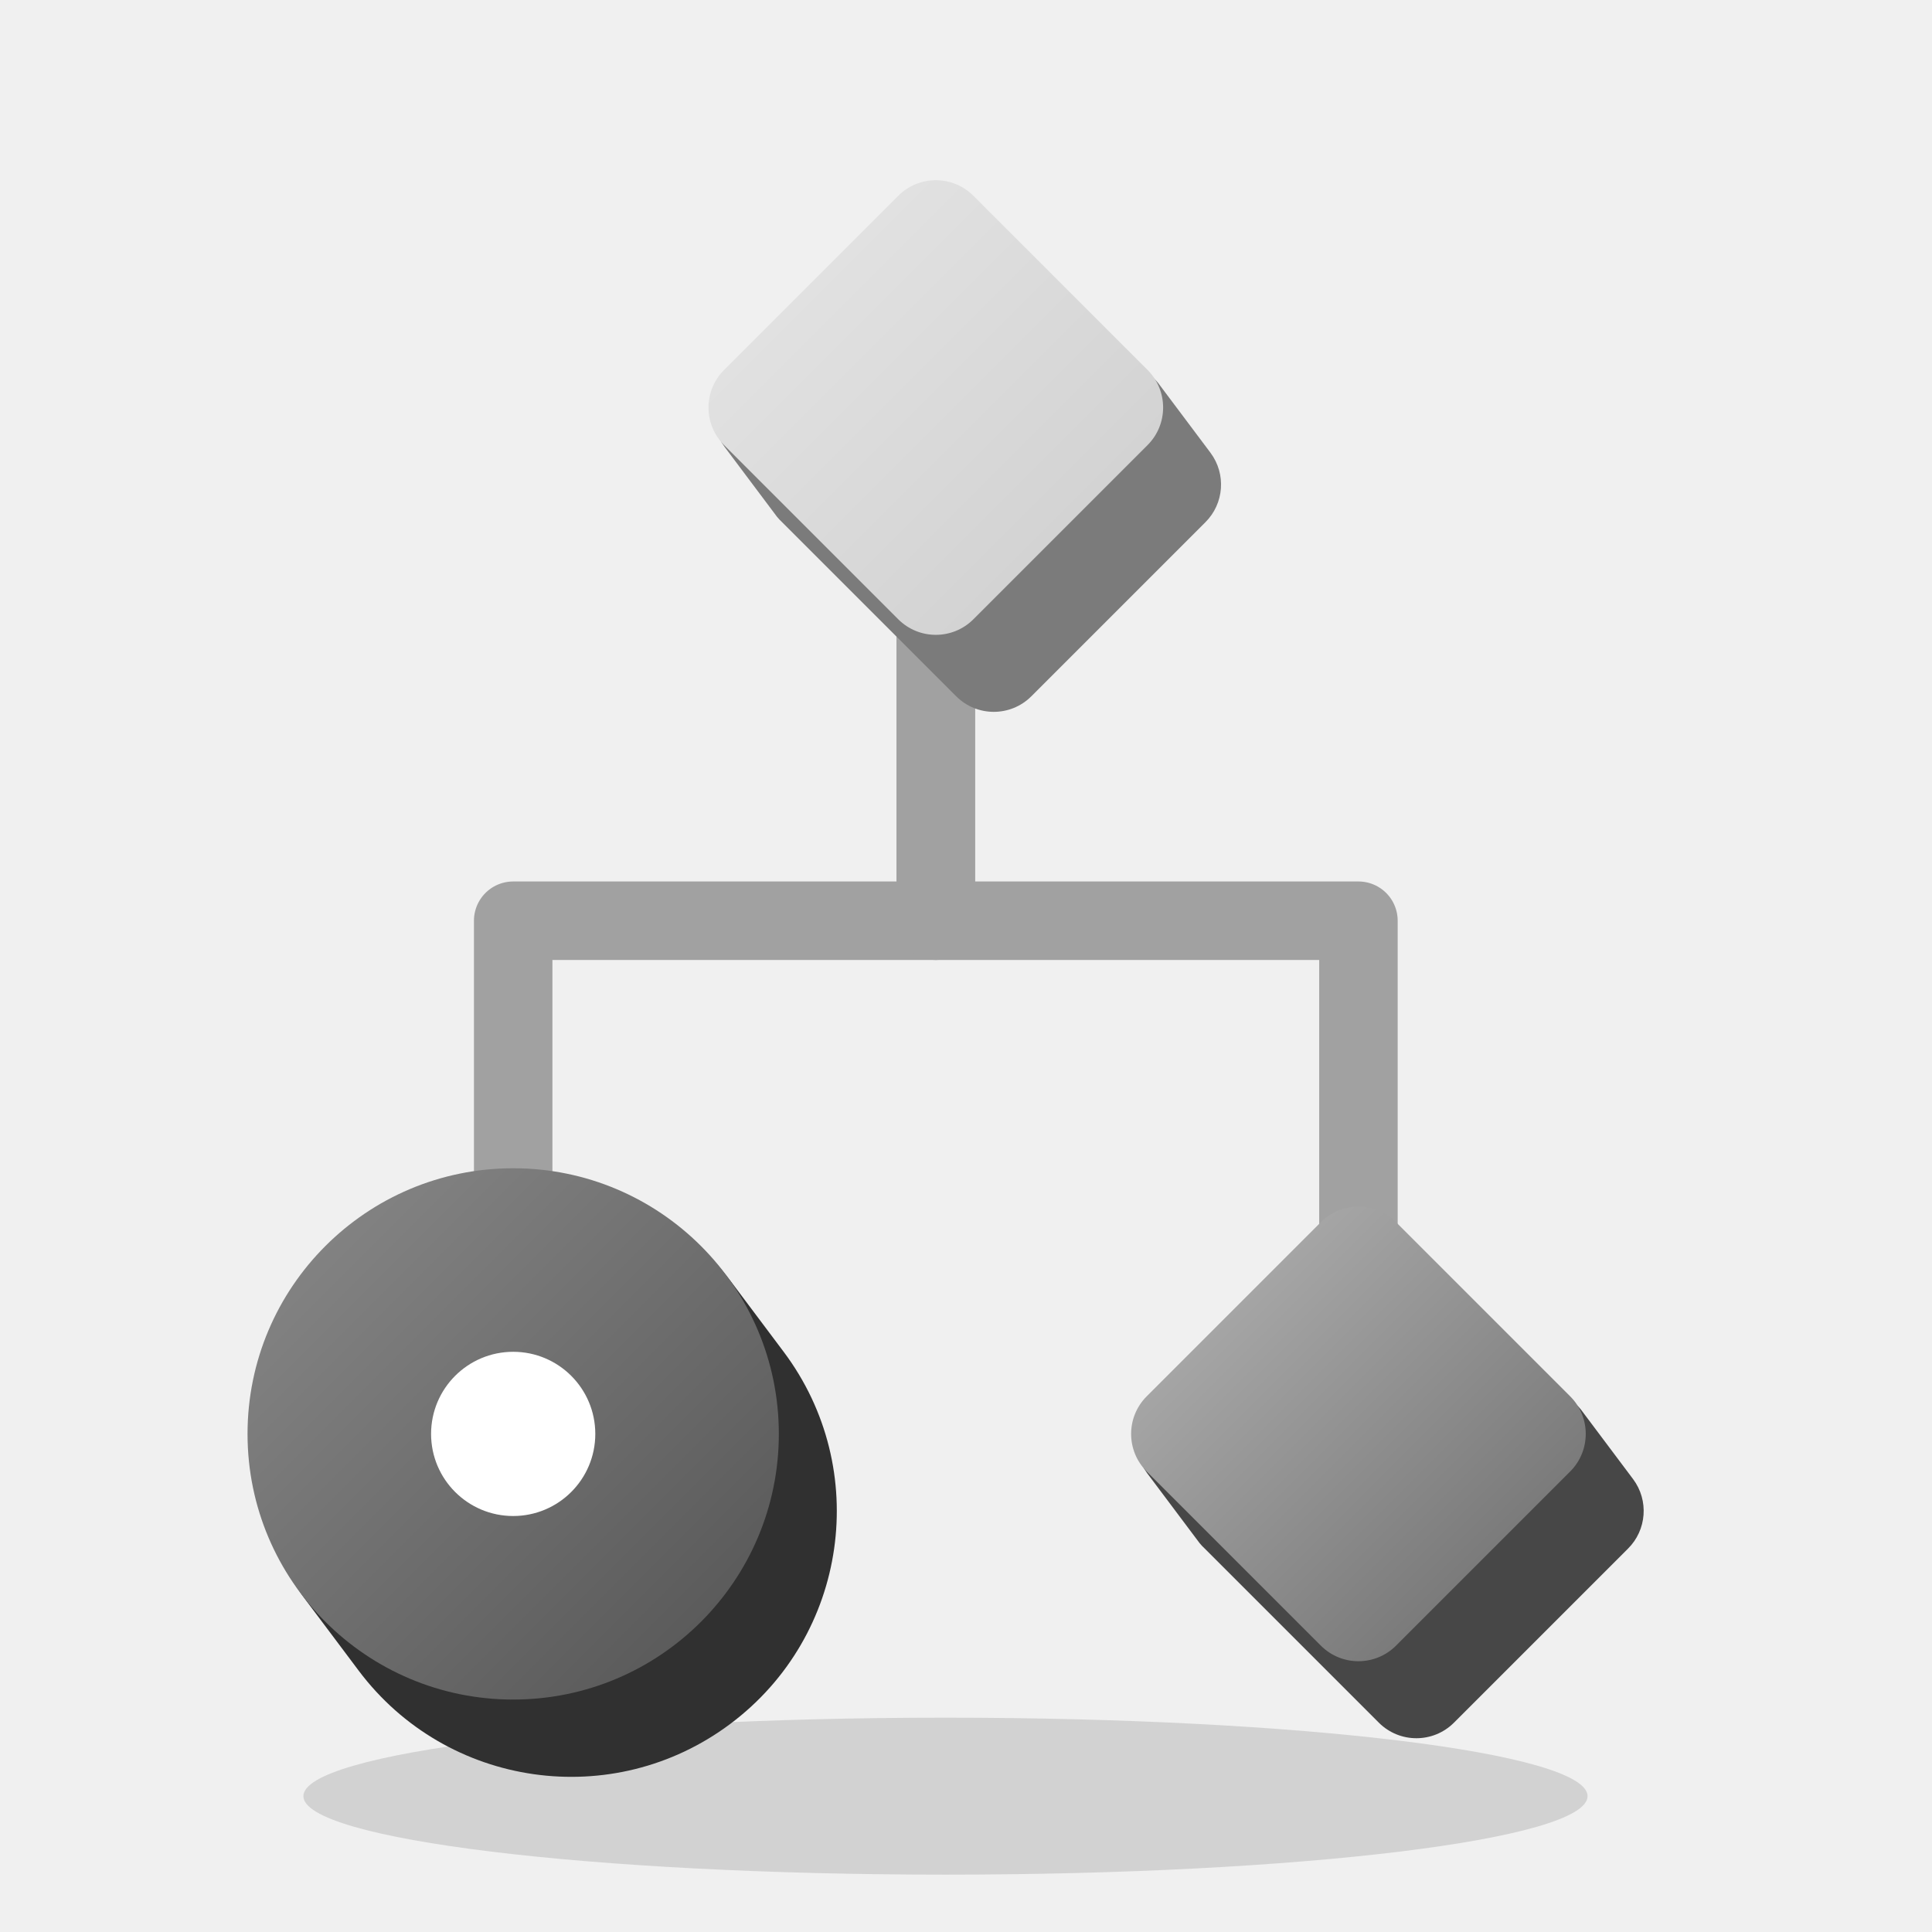
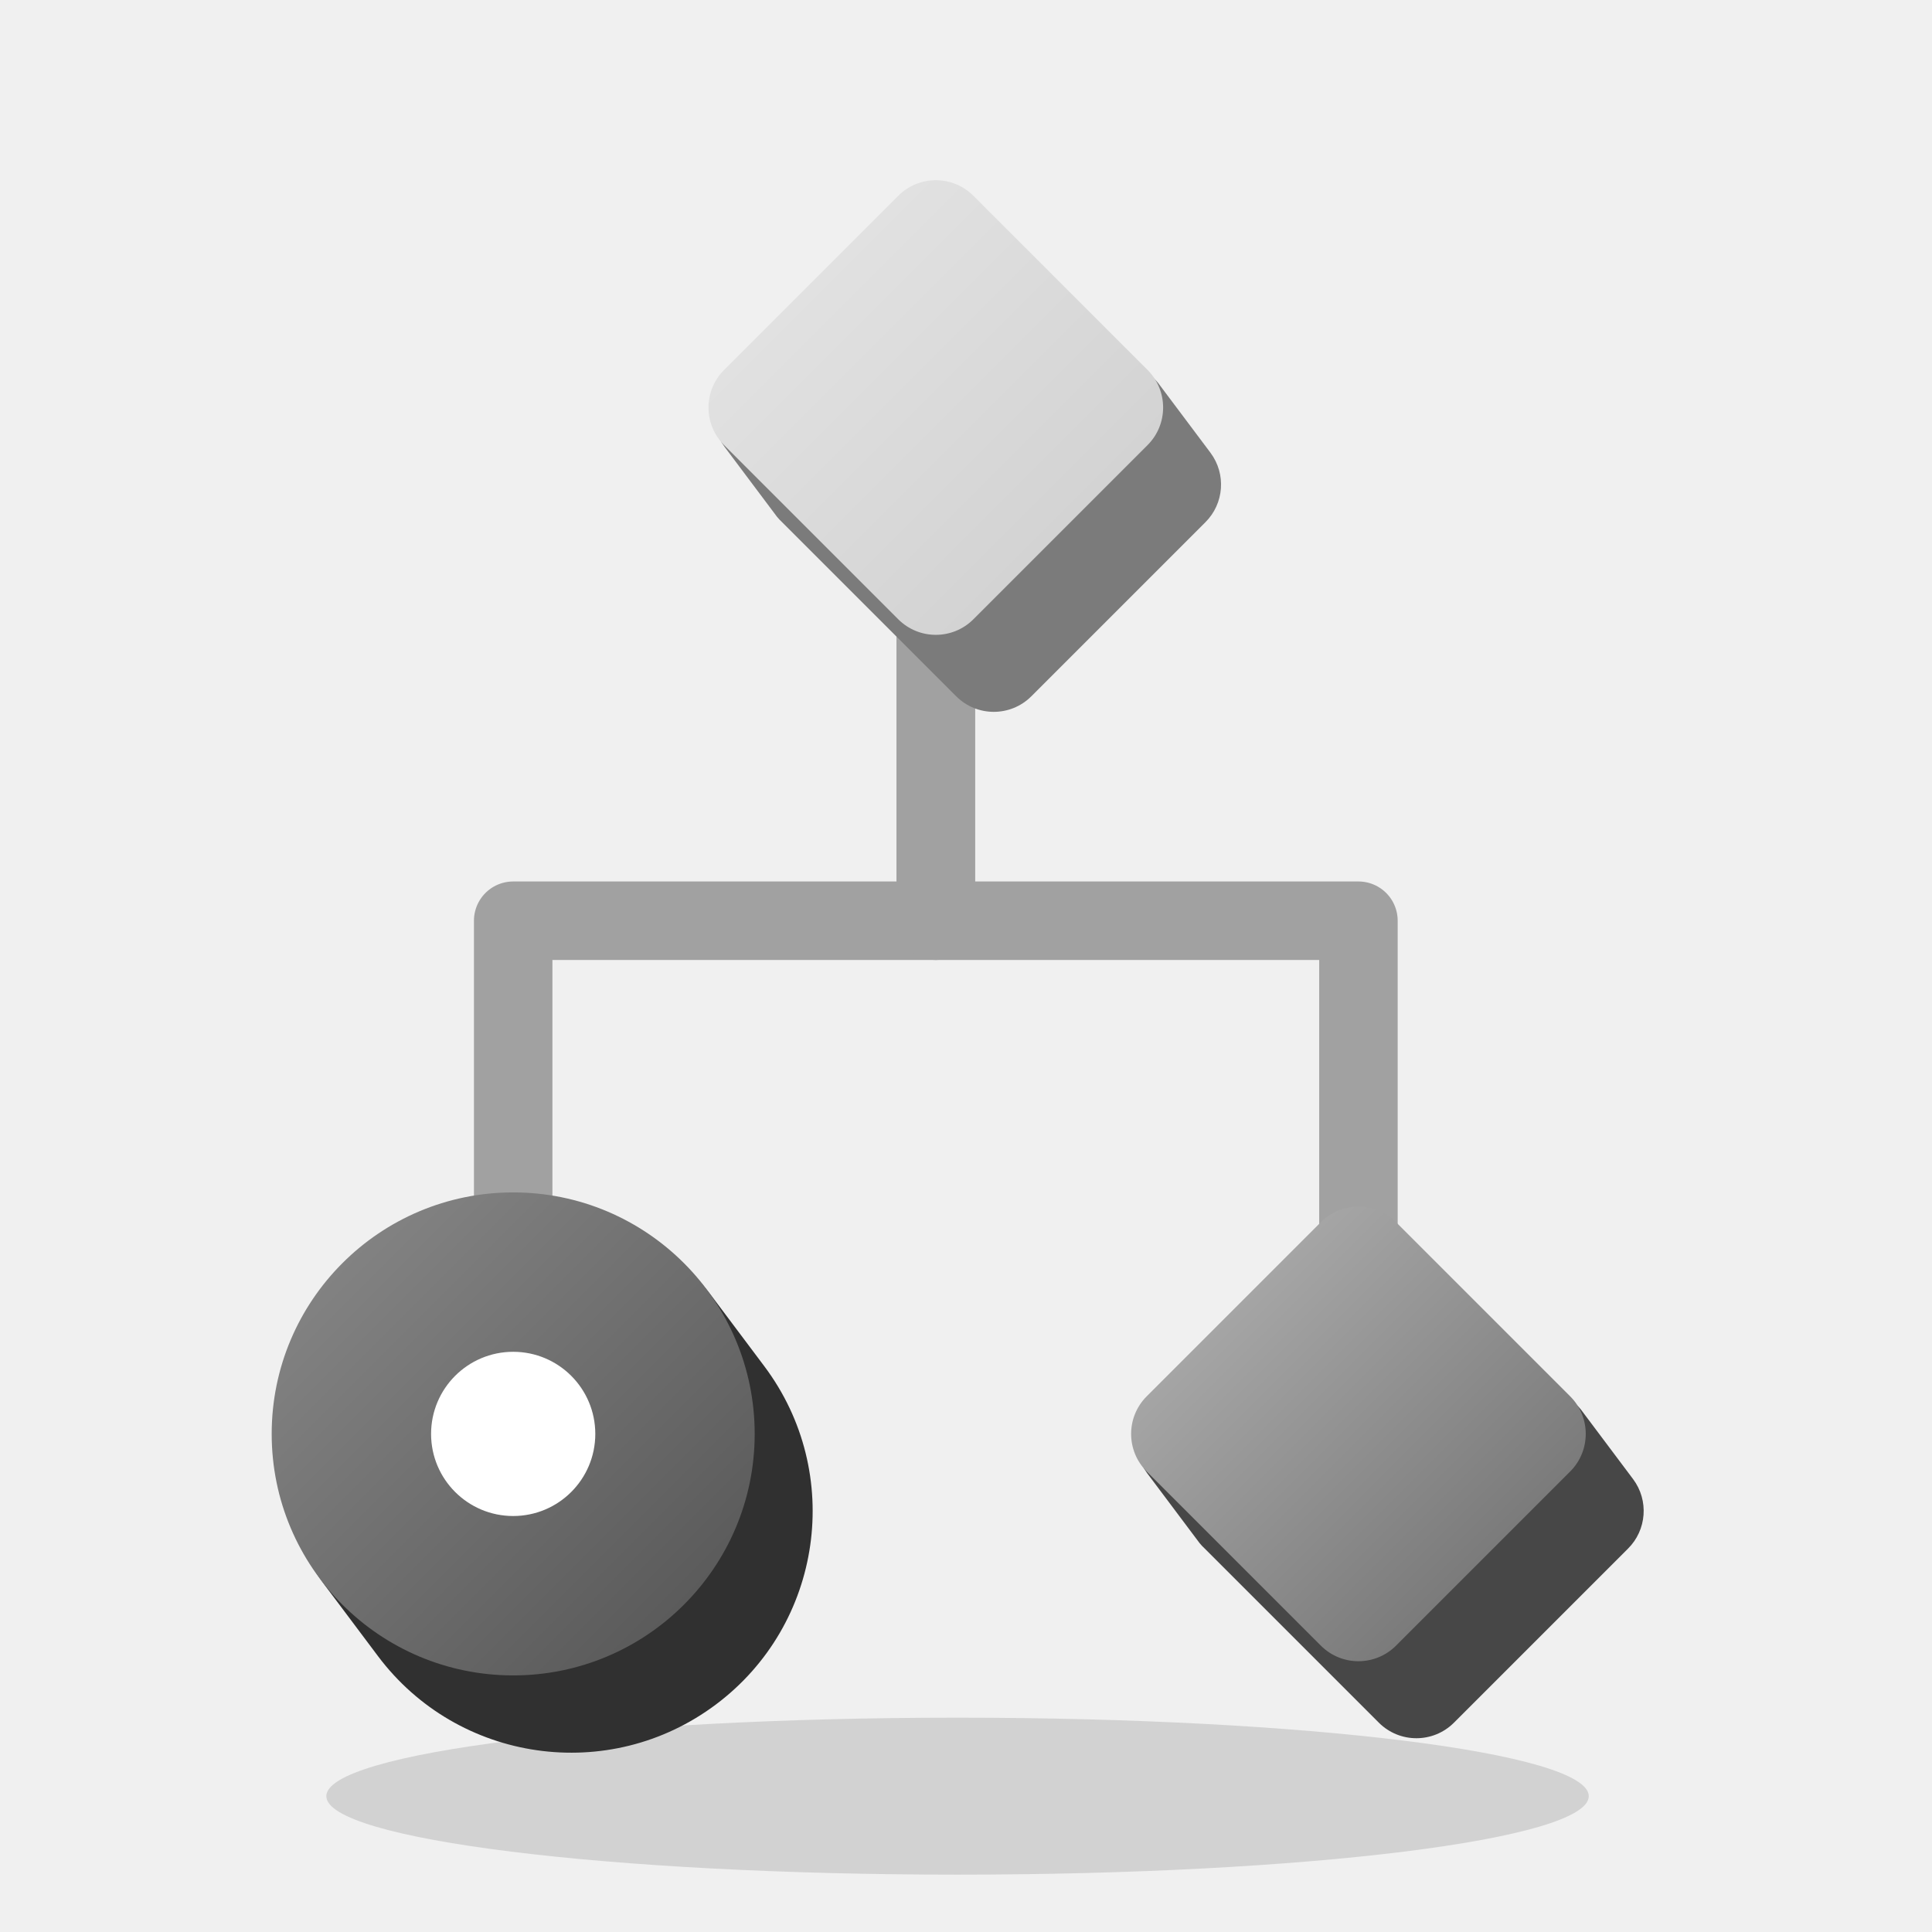
<svg xmlns="http://www.w3.org/2000/svg" viewBox="0 0 64 64" width="64" height="64">
  <defs>
    <linearGradient id="grad_person_sibling_mist_r45_g" x1="0" y1="0.5" x2="1" y2="0.5">
      <stop offset="0" stop-color="#E1E1E1" />
      <stop offset="1" stop-color="#D3D3D3" />
    </linearGradient>
    <linearGradient id="grad_person_sibling_ink_g" x1="0" y1="0" x2="1" y2="1">
      <stop offset="0" stop-color="#8A8A8A" />
      <stop offset="1" stop-color="#535353" />
    </linearGradient>
    <linearGradient id="grad_person_sibling_orange_r45_g" x1="0" y1="0.5" x2="1" y2="0.5">
      <stop offset="0" stop-color="#A5A5A5" />
      <stop offset="1" stop-color="#7B7B7B" />
    </linearGradient>
  </defs>
  <g class="shadow">
-     <ellipse cx="31.32" cy="59.5" rx="21.27" ry="2.6" fill="#171717" opacity="0.14" />
+     <ellipse cx="31.72" cy="59.5" rx="20.91" ry="2.6" fill="#171717" opacity="0.14" />
  </g>
  <g class="links">
    <path d="M31 13.5L31 30.5L17 30.5L17 47.5" fill="none" stroke="#A1A1A1" stroke-linecap="round" stroke-linejoin="round" stroke-width="2.6" />
    <path d="M31 13.5L31 30.5L45 30.5L45 47.5" fill="none" stroke="#A1A1A1" stroke-linecap="round" stroke-linejoin="round" stroke-width="2.6" />
  </g>
  <g class="solids">
    <g>
      <path d="M40.1 15A1.76 1.76 0 0 1 39.93 17.3L34.16 23.07A1.76 1.76 0 0 1 31.68 23.07L25.91 17.3A1.76 1.76 0 0 1 25.74 17.12L24 14.8A1.76 1.76 0 0 1 24.17 12.5L29.94 6.73A1.76 1.76 0 0 1 32.42 6.73L38.19 12.5A1.76 1.76 0 0 1 38.36 12.68Z" fill="#7B7B7B" />
      <rect x="25.16" y="7.66" width="11.68" height="11.68" rx="1.76" transform="rotate(45 31 13.5)" fill="url(#grad_person_sibling_mist_r45_g)" />
    </g>
    <g>
-       <path d="M10.14 53.02L11.88 55.34A8.8 8.8 0 0 0 25.96 44.78L24.22 42.46A8.8 8.8 0 0 0 10.14 53.02Z" fill="#303030" />
-       <circle cx="17" cy="47.5" r="8.8" fill="url(#grad_person_sibling_ink_g)" />
+       <path d="M10.78 52.54L12.52 54.86A8 8 0 0 0 25.32 45.26L23.58 42.94A8 8 0 0 0 10.78 52.54Z" fill="#303030" />
+       <circle cx="17" cy="47.5" r="8" fill="url(#grad_person_sibling_ink_g)" />
    </g>
    <g>
      <path d="M54.1 49A1.76 1.76 0 0 1 53.93 51.3L48.16 57.07A1.76 1.76 0 0 1 45.68 57.07L39.91 51.3A1.76 1.76 0 0 1 39.74 51.12L38 48.8A1.76 1.76 0 0 1 38.17 46.5L43.94 40.73A1.76 1.76 0 0 1 46.42 40.73L52.19 46.5A1.76 1.76 0 0 1 52.36 46.68Z" fill="#474747" />
      <rect x="39.16" y="41.66" width="11.68" height="11.68" rx="1.76" transform="rotate(45 45 47.5)" fill="url(#grad_person_sibling_orange_r45_g)" />
    </g>
  </g>
  <g class="marks">
    <path d="M14.28 47.5a2.72 2.72 0 1 0 5.44 0a2.72 2.72 0 1 0 -5.44 0Z" fill="#FFFFFF" />
  </g>
</svg>
